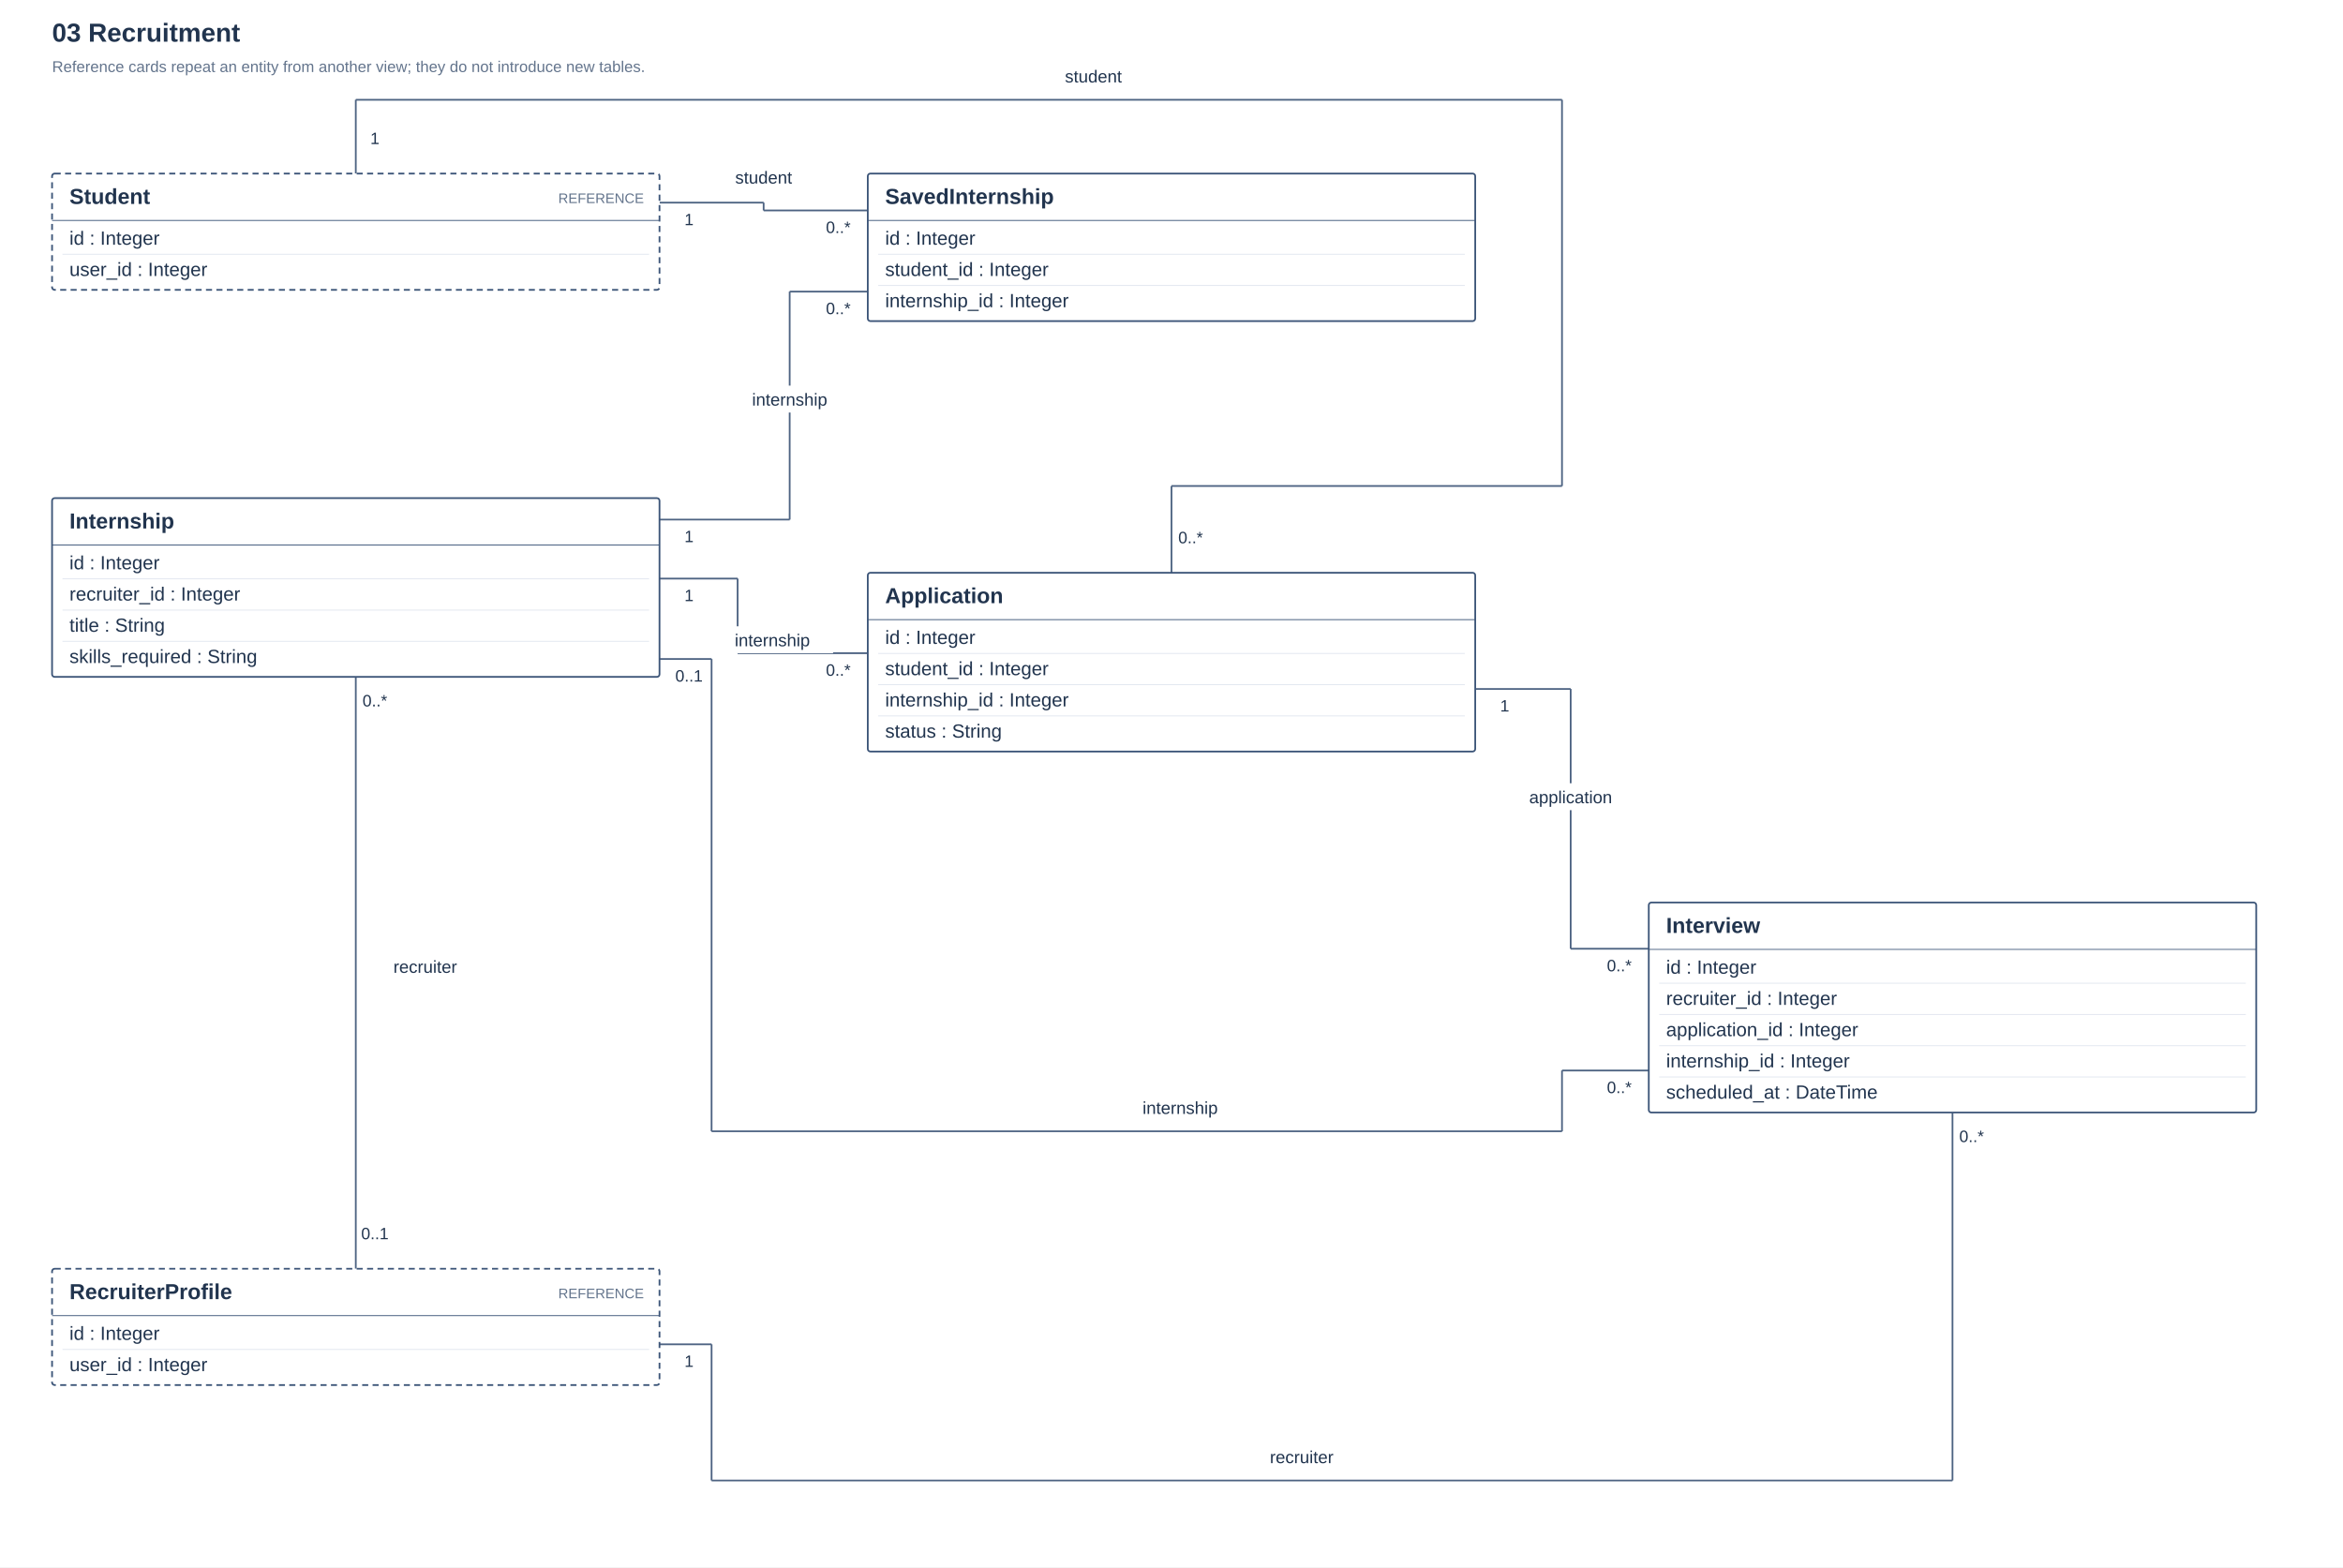
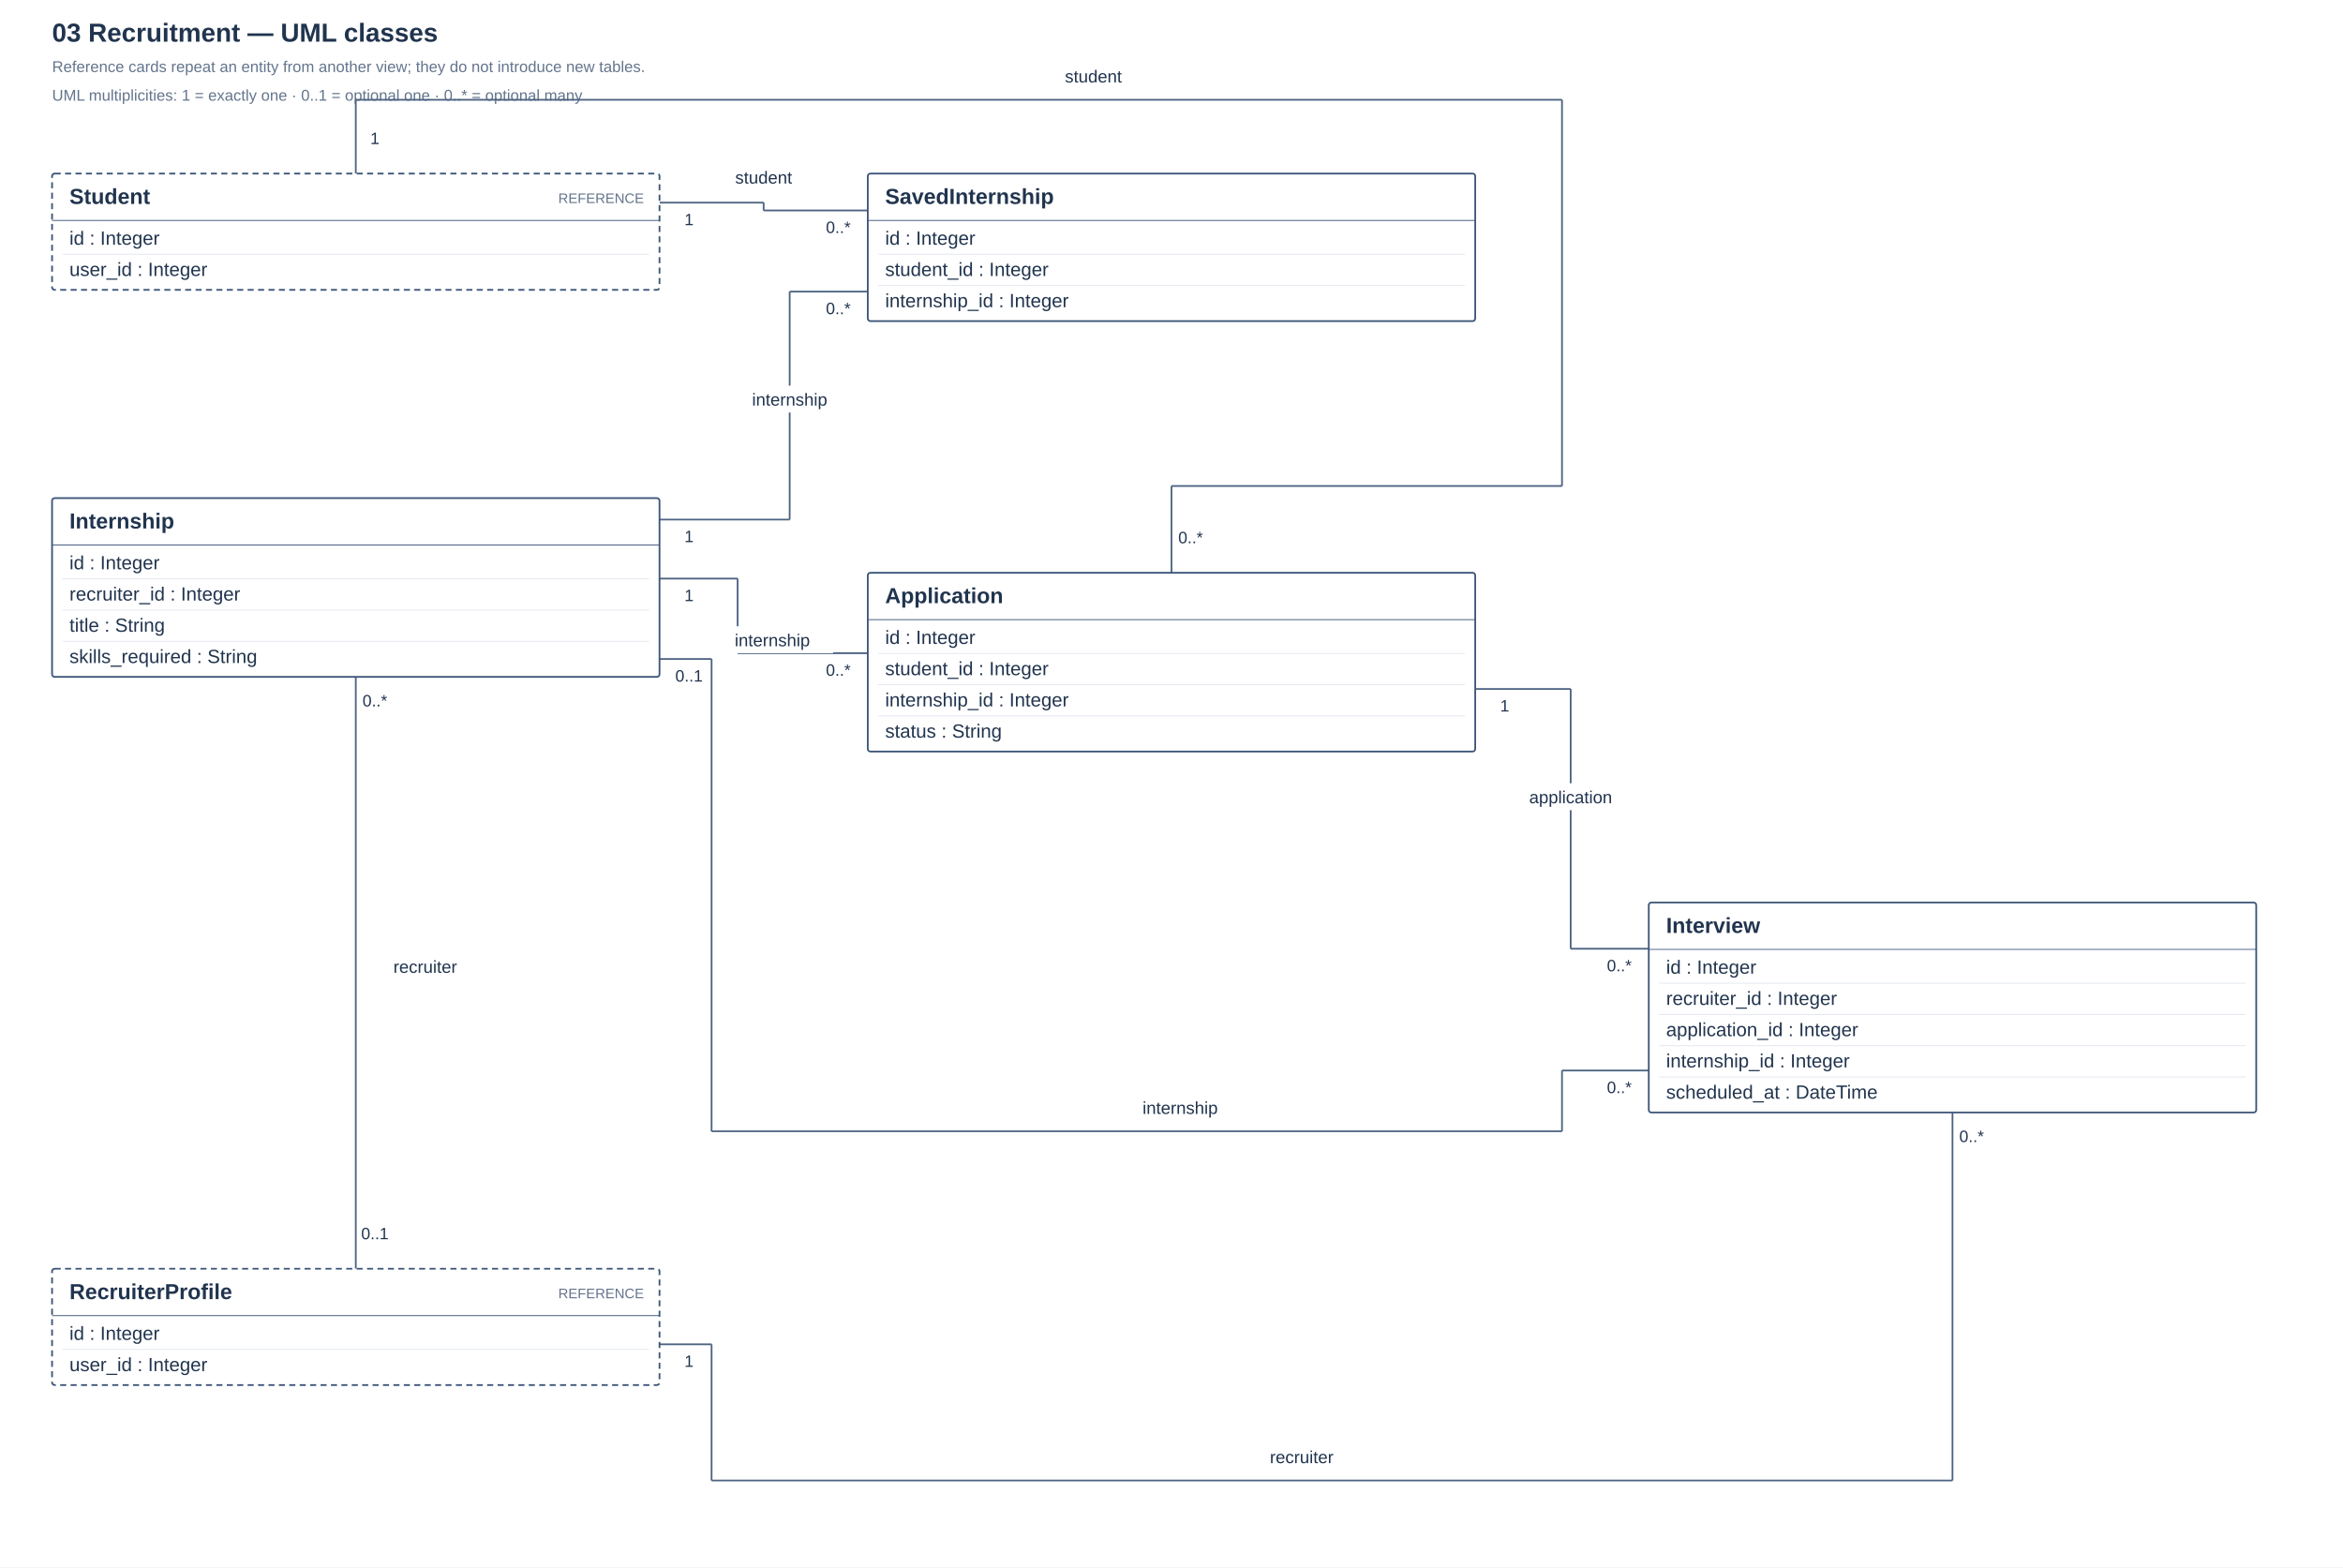
<svg xmlns="http://www.w3.org/2000/svg" width="2700" height="1806" viewBox="0 2212 2700 1806" role="img">
  <rect x="0" y="2212" width="100%" height="100%" fill="white" />
  <g font-family="Arial, sans-serif" stroke-linejoin="round">
    <g id="domain-2" transform="translate(0,2212)">
-       <text x="60" y="48" text-anchor="start" font-size="30" fill="#21344E" font-weight="bold">03  Recruitment</text>
+       <text x="60" y="48" text-anchor="start" font-size="30" fill="#21344E" font-weight="bold">03  Recruitment — UML classes</text>
      <text x="60" y="83" text-anchor="start" font-size="18" fill="#63748C" font-weight="normal">Reference cards repeat an entity from another view; they do not introduce new tables.</text>
+       <text x="60" y="116" text-anchor="start" font-size="18" fill="#63748C" font-weight="normal">UML multiplicities: 1 = exactly one · 0..1 = optional one · 0..* = optional many</text>
      <g class="relation" data-key="saved_internships.student_id" data-parent="students" data-child="saved_internships" data-parent-end="1" data-child-end="0..*">
        <path d="M760 233.5 L880 233.5" fill="none" stroke="#4D6382" stroke-width="2" />
        <path d="M880 233.5 L880 242.5" fill="none" stroke="#4D6382" stroke-width="2" />
        <path d="M880 242.5 L1000 242.5" fill="none" stroke="#4D6382" stroke-width="2" />
        <text x="794.0" y="259.5" text-anchor="middle" font-size="19" fill="#21344E" font-weight="normal">1</text>
        <text x="966.0" y="268.5" text-anchor="middle" font-size="19" fill="#21344E" font-weight="normal">0..*</text>
        <rect x="828.0" y="188.5" width="104" height="31" fill="white" />
        <text x="880" y="211.5" text-anchor="middle" font-size="20" fill="#21344E" font-weight="normal">student</text>
      </g>
      <g class="relation" data-key="applications.student_id" data-parent="students" data-child="applications" data-parent-end="1" data-child-end="0..*">
        <path d="M410.0 200 L410.0 115" fill="none" stroke="#4D6382" stroke-width="2" />
        <path d="M410.0 115 L1800 115" fill="none" stroke="#4D6382" stroke-width="2" />
        <path d="M1800 115 L1800 560" fill="none" stroke="#4D6382" stroke-width="2" />
        <path d="M1800 560 L1350.0 560" fill="none" stroke="#4D6382" stroke-width="2" />
        <path d="M1350.0 560 L1350.0 660" fill="none" stroke="#4D6382" stroke-width="2" />
        <text x="432.0" y="166.0" text-anchor="middle" font-size="19" fill="#21344E" font-weight="normal">1</text>
        <text x="1372.0" y="626.0" text-anchor="middle" font-size="19" fill="#21344E" font-weight="normal">0..*</text>
        <rect x="1208.0" y="72" width="104" height="31" fill="white" />
        <text x="1260" y="95" text-anchor="middle" font-size="20" fill="#21344E" font-weight="normal">student</text>
      </g>
      <g class="relation" data-key="saved_internships.internship_id" data-parent="internships" data-child="saved_internships" data-parent-end="1" data-child-end="0..*">
        <path d="M760 598.72 L910 598.72" fill="none" stroke="#4D6382" stroke-width="2" />
        <path d="M910 598.72 L910 336.0" fill="none" stroke="#4D6382" stroke-width="2" />
        <path d="M910 336.0 L1000 336.0" fill="none" stroke="#4D6382" stroke-width="2" />
        <text x="794.0" y="624.72" text-anchor="middle" font-size="19" fill="#21344E" font-weight="normal">1</text>
        <text x="966.0" y="362.0" text-anchor="middle" font-size="19" fill="#21344E" font-weight="normal">0..*</text>
        <rect x="840.0" y="444.36" width="140" height="31" fill="white" />
        <text x="910" y="467.36" text-anchor="middle" font-size="20" fill="#21344E" font-weight="normal">internship</text>
      </g>
      <g class="relation" data-key="applications.internship_id" data-parent="internships" data-child="applications" data-parent-end="1" data-child-end="0..*">
        <path d="M760 666.7 L850 666.7" fill="none" stroke="#4D6382" stroke-width="2" />
        <path d="M850 666.7 L850 752.7" fill="none" stroke="#4D6382" stroke-width="2" />
        <path d="M850 752.7 L1000 752.7" fill="none" stroke="#4D6382" stroke-width="2" />
        <text x="794.0" y="692.7" text-anchor="middle" font-size="19" fill="#21344E" font-weight="normal">1</text>
        <text x="966.0" y="778.7" text-anchor="middle" font-size="19" fill="#21344E" font-weight="normal">0..*</text>
        <rect x="820.0" y="721.7" width="140" height="31" fill="white" />
        <text x="890" y="744.7" text-anchor="middle" font-size="20" fill="#21344E" font-weight="normal">internship</text>
      </g>
      <g class="relation" data-key="interviews.application_id" data-parent="applications" data-child="interviews" data-parent-end="1" data-child-end="0..*">
        <path d="M1700 793.9 L1810 793.9" fill="none" stroke="#4D6382" stroke-width="2" />
        <path d="M1810 793.9 L1810 1093.24" fill="none" stroke="#4D6382" stroke-width="2" />
        <path d="M1810 1093.24 L1900 1093.24" fill="none" stroke="#4D6382" stroke-width="2" />
        <text x="1734.0" y="819.9" text-anchor="middle" font-size="19" fill="#21344E" font-weight="normal">1</text>
        <text x="1866.0" y="1119.24" text-anchor="middle" font-size="19" fill="#21344E" font-weight="normal">0..*</text>
        <rect x="1734.0" y="902.57" width="152" height="31" fill="white" />
        <text x="1810" y="925.57" text-anchor="middle" font-size="20" fill="#21344E" font-weight="normal">application</text>
      </g>
      <g class="relation" data-key="interviews.internship_id" data-parent="internships" data-child="interviews" data-parent-end="0..1" data-child-end="0..*">
        <path d="M760 759.4 L820 759.4" fill="none" stroke="#4D6382" stroke-width="2" />
        <path d="M820 759.4 L820 1303.6" fill="none" stroke="#4D6382" stroke-width="2" />
        <path d="M820 1303.6 L1800 1303.6" fill="none" stroke="#4D6382" stroke-width="2" />
        <path d="M1800 1303.6 L1800 1233.6" fill="none" stroke="#4D6382" stroke-width="2" />
        <path d="M1800 1233.6 L1900 1233.6" fill="none" stroke="#4D6382" stroke-width="2" />
        <text x="794.0" y="785.4" text-anchor="middle" font-size="19" fill="#21344E" font-weight="normal">0..1</text>
        <text x="1866.0" y="1259.6" text-anchor="middle" font-size="19" fill="#21344E" font-weight="normal">0..*</text>
        <rect x="1290.0" y="1260.6" width="140" height="31" fill="white" />
        <text x="1360" y="1283.6" text-anchor="middle" font-size="20" fill="#21344E" font-weight="normal">internship</text>
      </g>
      <g class="relation" data-key="internships.recruiter_id" data-parent="recruiter_profiles" data-child="internships" data-parent-end="0..1" data-child-end="0..*">
        <path d="M410.0 1462 L410.0 780" fill="none" stroke="#4D6382" stroke-width="2" />
        <text x="432.0" y="1428.0" text-anchor="middle" font-size="19" fill="#21344E" font-weight="normal">0..1</text>
        <text x="432.0" y="814.0" text-anchor="middle" font-size="19" fill="#21344E" font-weight="normal">0..*</text>
        <rect x="426.0" y="1098.0" width="128" height="31" fill="white" />
        <text x="490.0" y="1121.0" text-anchor="middle" font-size="20" fill="#21344E" font-weight="normal">recruiter</text>
      </g>
      <g class="relation" data-key="interviews.recruiter_id" data-parent="recruiter_profiles" data-child="interviews" data-parent-end="1" data-child-end="0..*">
        <path d="M760 1549.1 L820 1549.1" fill="none" stroke="#4D6382" stroke-width="2" />
        <path d="M820 1549.1 L820 1706" fill="none" stroke="#4D6382" stroke-width="2" />
        <path d="M820 1706 L2250.0 1706" fill="none" stroke="#4D6382" stroke-width="2" />
        <path d="M2250.0 1706 L2250.0 1282" fill="none" stroke="#4D6382" stroke-width="2" />
        <text x="794.0" y="1575.1" text-anchor="middle" font-size="19" fill="#21344E" font-weight="normal">1</text>
        <text x="2272.0" y="1316.0" text-anchor="middle" font-size="19" fill="#21344E" font-weight="normal">0..*</text>
        <rect x="1436.0" y="1663" width="128" height="31" fill="white" />
        <text x="1500" y="1686" text-anchor="middle" font-size="20" fill="#21344E" font-weight="normal">recruiter</text>
      </g>
      <g id="render_uml_class-entity-internships-main" class="entity" data-table="internships" data-complete="true">
        <rect x="60" y="574" width="700" height="206" rx="3" fill="white" stroke="#3C5578" stroke-width="2" />
        <path d="M60 628 H760" stroke="#3C5578" fill="none" />
        <text x="80" y="609" text-anchor="start" font-size="25" fill="#21344E" font-weight="bold">Internship</text>
        <text x="80" y="656" text-anchor="start" font-size="22" fill="#21344E" font-weight="normal">id : Integer</text>
        <path d="M72 667 H748" stroke="#E1E6EF" fill="none" />
        <text x="80" y="692" text-anchor="start" font-size="22" fill="#21344E" font-weight="normal">recruiter_id : Integer</text>
        <path d="M72 703 H748" stroke="#E1E6EF" fill="none" />
        <text x="80" y="728" text-anchor="start" font-size="22" fill="#21344E" font-weight="normal">title : String</text>
        <path d="M72 739 H748" stroke="#E1E6EF" fill="none" />
        <text x="80" y="764" text-anchor="start" font-size="22" fill="#21344E" font-weight="normal">skills_required : String</text>
      </g>
      <g id="render_uml_class-entity-applications-main" class="entity" data-table="applications" data-complete="true">
        <rect x="1000" y="660" width="700" height="206" rx="3" fill="white" stroke="#3C5578" stroke-width="2" />
        <path d="M1000 714 H1700" stroke="#3C5578" fill="none" />
        <text x="1020" y="695" text-anchor="start" font-size="25" fill="#21344E" font-weight="bold">Application</text>
        <text x="1020" y="742" text-anchor="start" font-size="22" fill="#21344E" font-weight="normal">id : Integer</text>
        <path d="M1012 753 H1688" stroke="#E1E6EF" fill="none" />
        <text x="1020" y="778" text-anchor="start" font-size="22" fill="#21344E" font-weight="normal">student_id : Integer</text>
        <path d="M1012 789 H1688" stroke="#E1E6EF" fill="none" />
        <text x="1020" y="814" text-anchor="start" font-size="22" fill="#21344E" font-weight="normal">internship_id : Integer</text>
        <path d="M1012 825 H1688" stroke="#E1E6EF" fill="none" />
        <text x="1020" y="850" text-anchor="start" font-size="22" fill="#21344E" font-weight="normal">status : String</text>
      </g>
      <g id="render_uml_class-entity-saved_internships-main" class="entity" data-table="saved_internships" data-complete="true">
        <rect x="1000" y="200" width="700" height="170" rx="3" fill="white" stroke="#3C5578" stroke-width="2" />
        <path d="M1000 254 H1700" stroke="#3C5578" fill="none" />
        <text x="1020" y="235" text-anchor="start" font-size="25" fill="#21344E" font-weight="bold">SavedInternship</text>
        <text x="1020" y="282" text-anchor="start" font-size="22" fill="#21344E" font-weight="normal">id : Integer</text>
        <path d="M1012 293 H1688" stroke="#E1E6EF" fill="none" />
        <text x="1020" y="318" text-anchor="start" font-size="22" fill="#21344E" font-weight="normal">student_id : Integer</text>
        <path d="M1012 329 H1688" stroke="#E1E6EF" fill="none" />
        <text x="1020" y="354" text-anchor="start" font-size="22" fill="#21344E" font-weight="normal">internship_id : Integer</text>
      </g>
      <g id="render_uml_class-entity-interviews-main" class="entity" data-table="interviews" data-complete="true">
        <rect x="1900" y="1040" width="700" height="242" rx="3" fill="white" stroke="#3C5578" stroke-width="2" />
        <path d="M1900 1094 H2600" stroke="#3C5578" fill="none" />
        <text x="1920" y="1075" text-anchor="start" font-size="25" fill="#21344E" font-weight="bold">Interview</text>
        <text x="1920" y="1122" text-anchor="start" font-size="22" fill="#21344E" font-weight="normal">id : Integer</text>
        <path d="M1912 1133 H2588" stroke="#E1E6EF" fill="none" />
        <text x="1920" y="1158" text-anchor="start" font-size="22" fill="#21344E" font-weight="normal">recruiter_id : Integer</text>
        <path d="M1912 1169 H2588" stroke="#E1E6EF" fill="none" />
        <text x="1920" y="1194" text-anchor="start" font-size="22" fill="#21344E" font-weight="normal">application_id : Integer</text>
        <path d="M1912 1205 H2588" stroke="#E1E6EF" fill="none" />
        <text x="1920" y="1230" text-anchor="start" font-size="22" fill="#21344E" font-weight="normal">internship_id : Integer</text>
        <path d="M1912 1241 H2588" stroke="#E1E6EF" fill="none" />
        <text x="1920" y="1266" text-anchor="start" font-size="22" fill="#21344E" font-weight="normal">scheduled_at : DateTime</text>
      </g>
      <g id="render_uml_class-entity-students-ref2" class="entity" data-table="students" data-complete="false">
        <rect x="60" y="200" width="700" height="134" rx="3" fill="white" stroke="#3C5578" stroke-width="2" stroke-dasharray="7 5" />
        <path d="M60 254 H760" stroke="#3C5578" fill="none" />
        <text x="80" y="235" text-anchor="start" font-size="25" fill="#21344E" font-weight="bold">Student</text>
        <text x="742" y="234" text-anchor="end" font-size="16" fill="#63748C" font-weight="normal">REFERENCE</text>
        <text x="80" y="282" text-anchor="start" font-size="22" fill="#21344E" font-weight="normal">id : Integer</text>
        <path d="M72 293 H748" stroke="#E1E6EF" fill="none" />
        <text x="80" y="318" text-anchor="start" font-size="22" fill="#21344E" font-weight="normal">user_id : Integer</text>
      </g>
      <g id="render_uml_class-entity-recruiter_profiles-ref2" class="entity" data-table="recruiter_profiles" data-complete="false">
        <rect x="60" y="1462" width="700" height="134" rx="3" fill="white" stroke="#3C5578" stroke-width="2" stroke-dasharray="7 5" />
        <path d="M60 1516 H760" stroke="#3C5578" fill="none" />
        <text x="80" y="1497" text-anchor="start" font-size="25" fill="#21344E" font-weight="bold">RecruiterProfile</text>
        <text x="742" y="1496" text-anchor="end" font-size="16" fill="#63748C" font-weight="normal">REFERENCE</text>
        <text x="80" y="1544" text-anchor="start" font-size="22" fill="#21344E" font-weight="normal">id : Integer</text>
        <path d="M72 1555 H748" stroke="#E1E6EF" fill="none" />
        <text x="80" y="1580" text-anchor="start" font-size="22" fill="#21344E" font-weight="normal">user_id : Integer</text>
      </g>
    </g>
  </g>
</svg>
